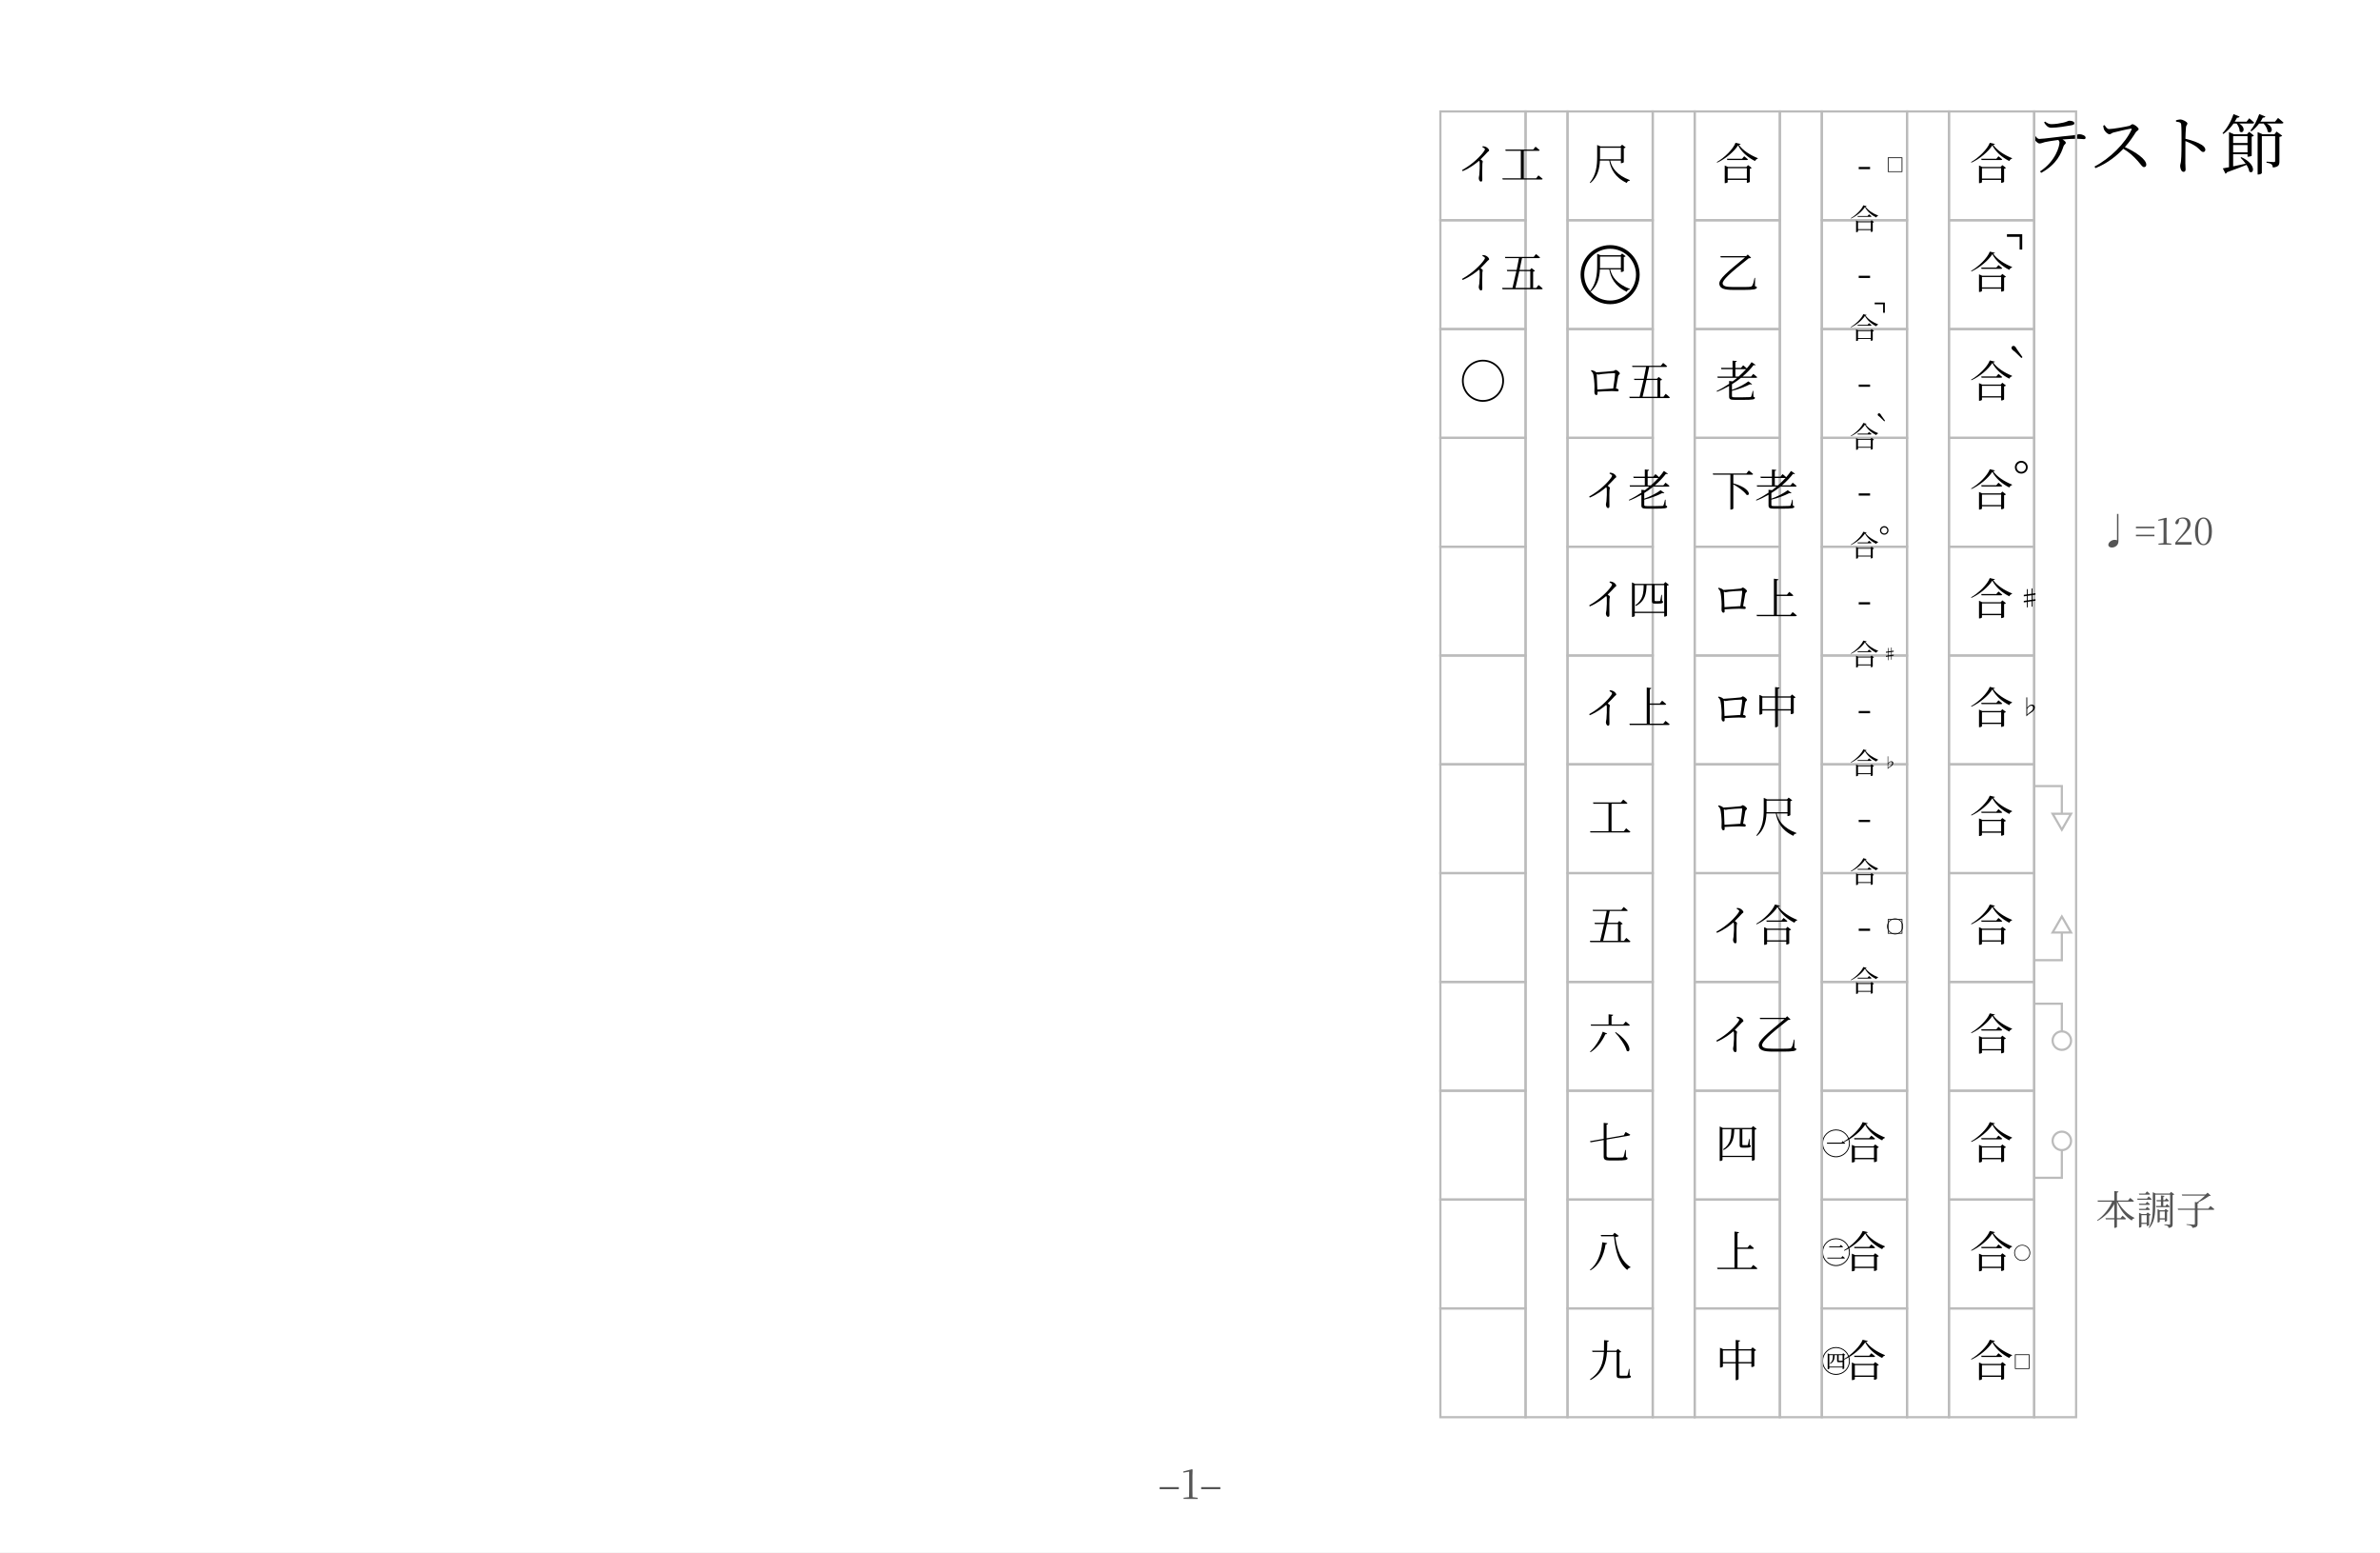
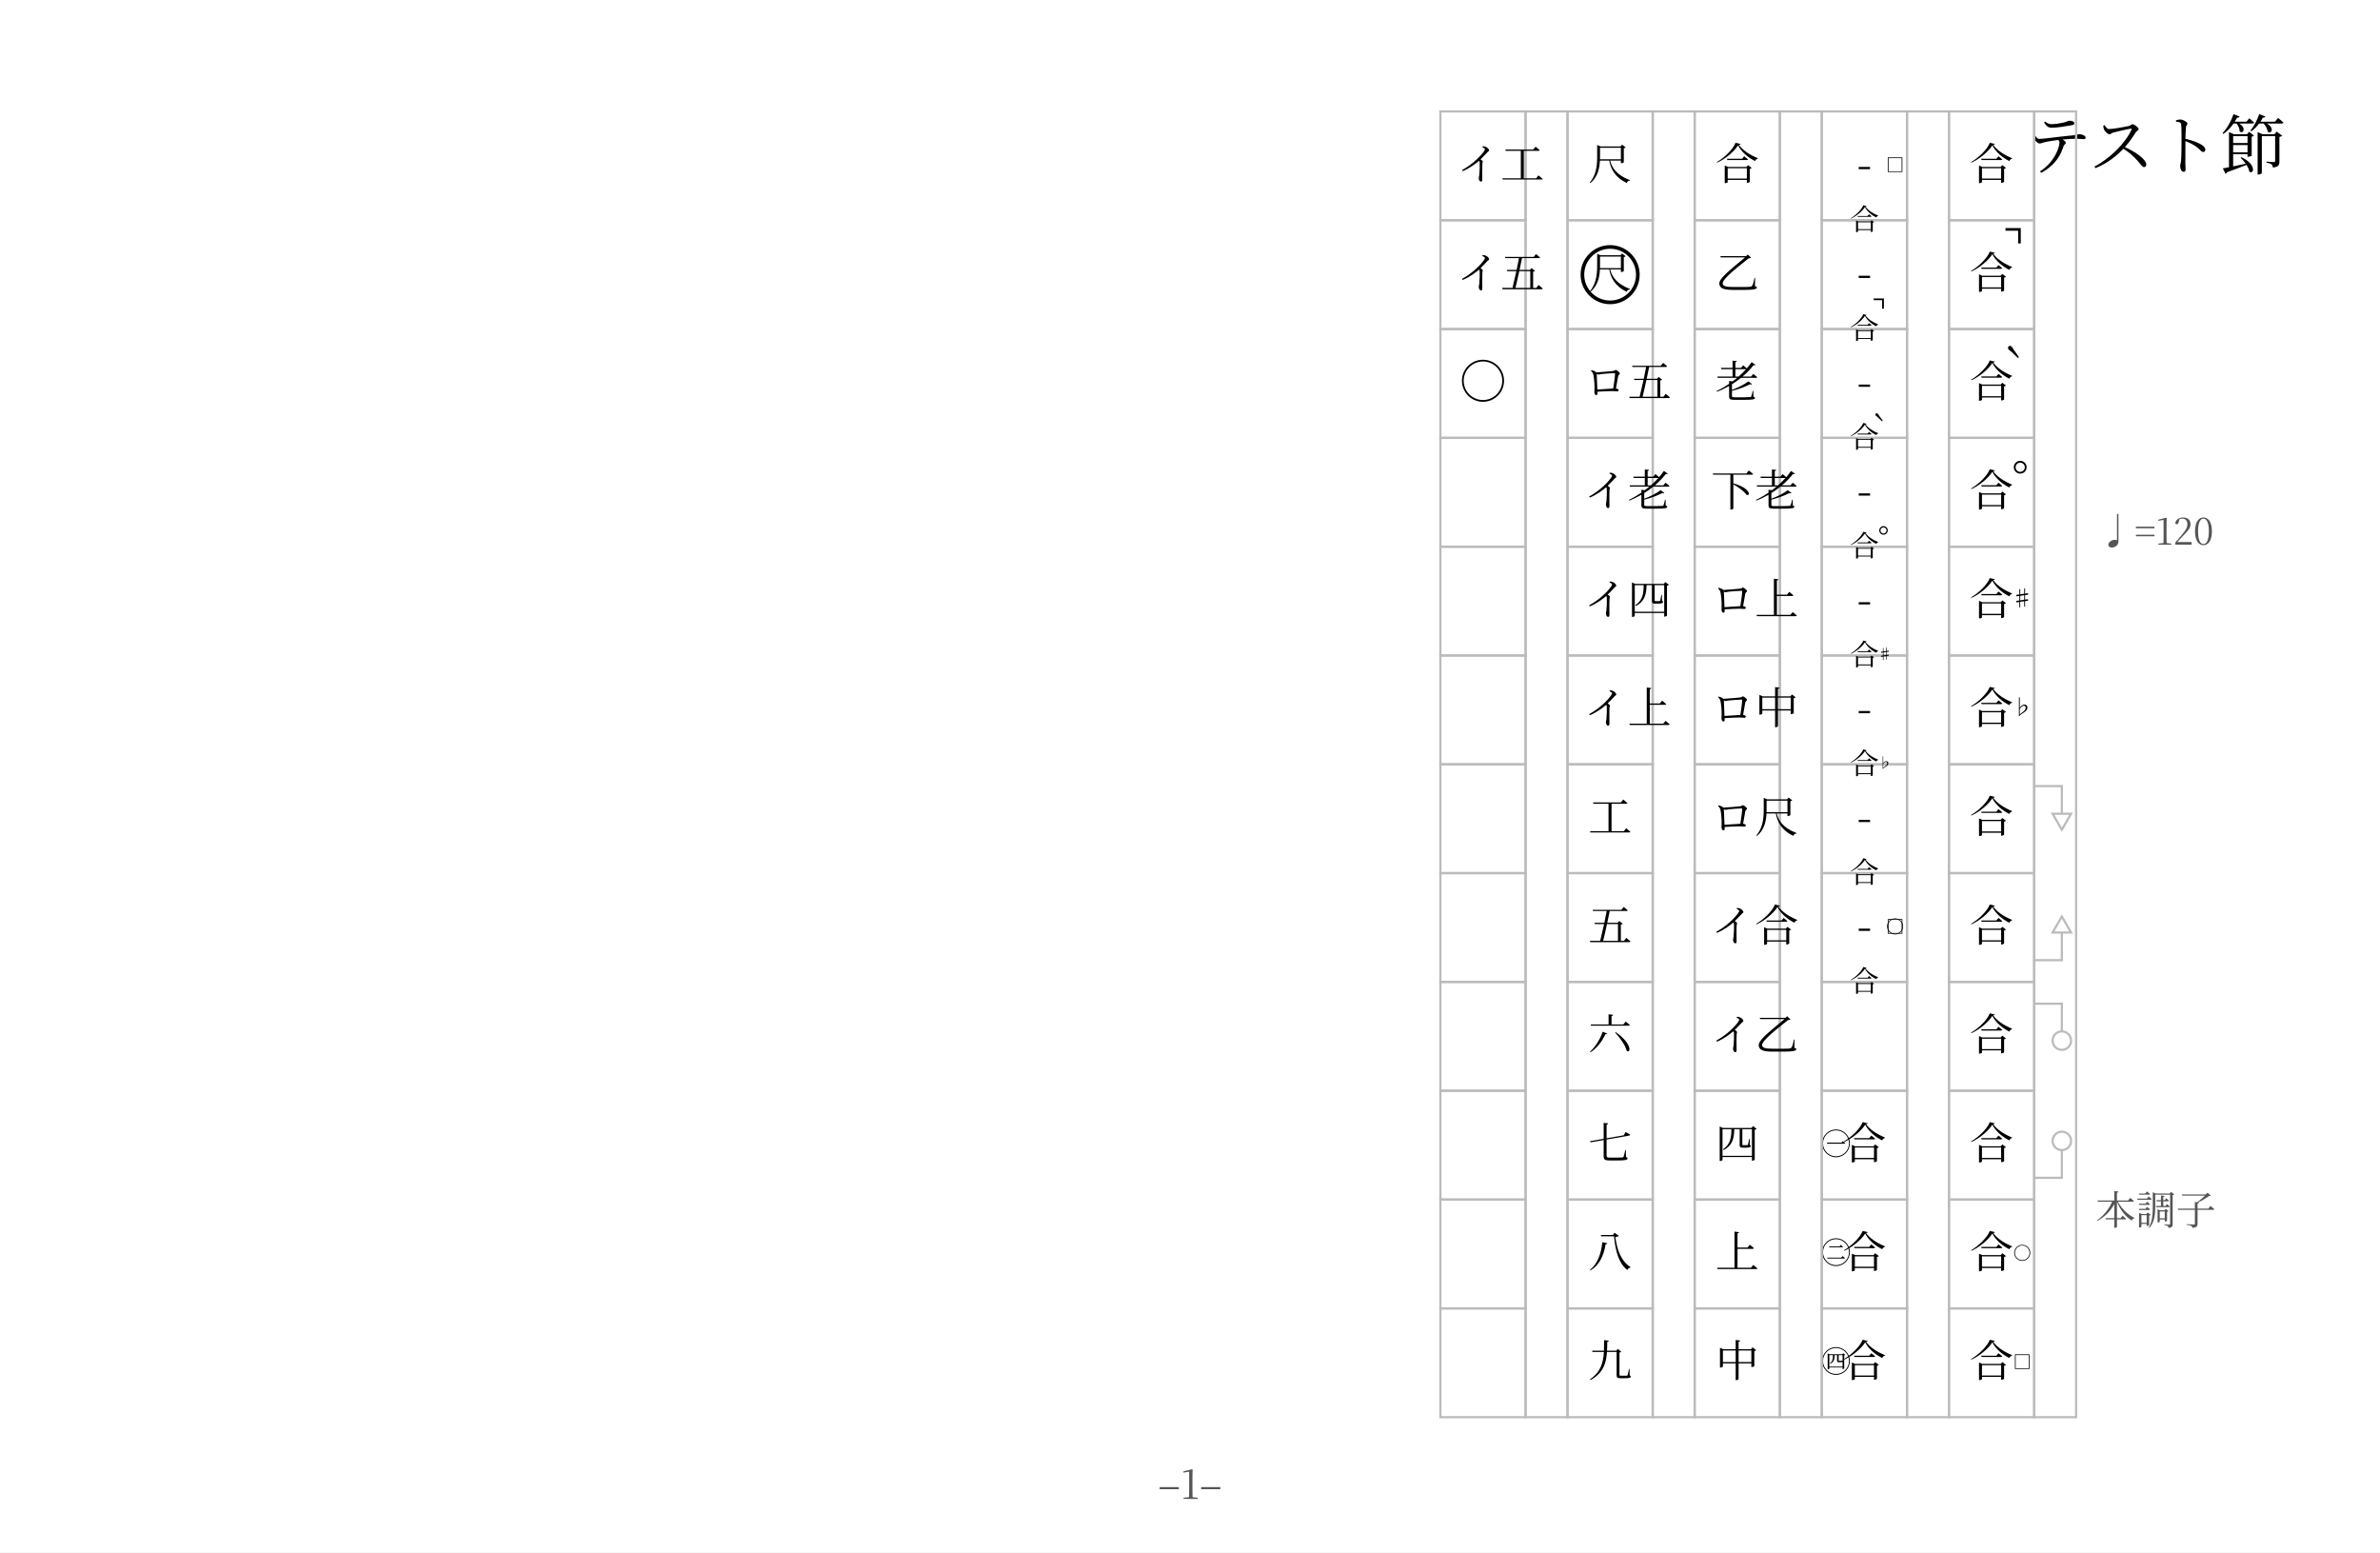
<svg xmlns="http://www.w3.org/2000/svg" width="23cm" height="15cm" viewBox="0 0 651.969 425.197">
  <rect width="100%" height="100%" fill="white" />
  <text x="590.569 590.569 590.569 590.569" y="46.361 68.361 90.361 112.361" text-anchor="middle" font-family="Hiragino Mincho ProN, YuMincho, 'MS PMincho', Noto Serif CJK JP, serif" font-size="18" fill="#000">テスト節</text>
  <text x="590.569" y="149.161" text-anchor="middle" font-family="Hiragino Mincho ProN, YuMincho, 'MS PMincho', Noto Serif CJK JP, serif" font-size="10" fill="#555">♩=120</text>
  <text x="590.569 590.569 590.569" y="335.433 351.433 367.433" text-anchor="middle" font-family="Hiragino Mincho ProN, YuMincho, 'MS PMincho', Noto Serif CJK JP, serif" font-size="11" fill="#555">本調子</text>
  <rect x="533.891" y="30.521" width="23.339" height="29.803" fill="none" stroke="#bbbbbb" stroke-width="0.6" />
  <rect x="533.891" y="60.323" width="23.339" height="29.803" fill="none" stroke="#bbbbbb" stroke-width="0.6" />
  <rect x="533.891" y="90.126" width="23.339" height="29.803" fill="none" stroke="#bbbbbb" stroke-width="0.6" />
  <rect x="533.891" y="119.928" width="23.339" height="29.803" fill="none" stroke="#bbbbbb" stroke-width="0.6" />
  <rect x="533.891" y="149.731" width="23.339" height="29.803" fill="none" stroke="#bbbbbb" stroke-width="0.6" />
  <rect x="533.891" y="179.533" width="23.339" height="29.803" fill="none" stroke="#bbbbbb" stroke-width="0.6" />
  <rect x="533.891" y="209.336" width="23.339" height="29.803" fill="none" stroke="#bbbbbb" stroke-width="0.6" />
  <rect x="533.891" y="239.138" width="23.339" height="29.803" fill="none" stroke="#bbbbbb" stroke-width="0.6" />
  <rect x="533.891" y="268.941" width="23.339" height="29.803" fill="none" stroke="#bbbbbb" stroke-width="0.6" />
  <rect x="533.891" y="298.743" width="23.339" height="29.803" fill="none" stroke="#bbbbbb" stroke-width="0.6" />
  <rect x="533.891" y="328.546" width="23.339" height="29.803" fill="none" stroke="#bbbbbb" stroke-width="0.6" />
  <rect x="533.891" y="358.348" width="23.339" height="29.803" fill="none" stroke="#bbbbbb" stroke-width="0.6" />
  <rect x="557.23" y="30.521" width="11.49" height="357.63" fill="none" stroke="#bbbbbb" stroke-width="0.6" />
  <g class="repeat-arrow" fill="none" stroke="#bbbbbb" stroke-width="0.6">
    <path d="M 557.23 215.296 L 564.813 215.296 L 564.813 222.88" />
    <polygon points="562.285,222.88 567.341,222.88 564.813,227.258" />
  </g>
  <g class="repeat-arrow" fill="none" stroke="#bbbbbb" stroke-width="0.6">
    <path d="M 557.23 262.98 L 564.813 262.98 L 564.813 255.397" />
    <polygon points="562.285,255.397 567.341,255.397 564.813,251.018" />
  </g>
  <g class="vocal-rep" fill="none" stroke="#bbbbbb" stroke-width="0.6">
    <path d="M 557.23 274.901 L 564.813 274.901 L 564.813 282.485" />
    <circle cx="564.813" cy="285.013" r="2.528" />
  </g>
  <g class="vocal-rep" fill="none" stroke="#bbbbbb" stroke-width="0.6">
    <path d="M 557.23 322.585 L 564.813 322.585 L 564.813 315.002" />
    <circle cx="564.813" cy="312.474" r="2.528" />
  </g>
  <text x="545.56" y="49.238" text-anchor="middle" font-family="Hiragino Mincho ProN, YuMincho, 'MS PMincho', Noto Serif CJK JP, serif" font-size="12" fill="black">合</text>
  <text x="545.56" y="79.04" text-anchor="middle" font-family="Hiragino Mincho ProN, YuMincho, 'MS PMincho', Noto Serif CJK JP, serif" font-size="12" fill="black">合</text>
-   <text x="551.12" y="73.76" text-anchor="middle" font-family="Hiragino Mincho ProN, YuMincho, 'MS PMincho', Noto Serif CJK JP, serif" font-size="12" fill="black">⌝</text>
+   <text x="550.72" y="72.08" text-anchor="middle" font-family="Hiragino Mincho ProN, YuMincho, 'MS PMincho', Noto Serif CJK JP, serif" font-size="12" fill="black">⌝</text>
  <text x="545.56" y="108.843" text-anchor="middle" font-family="Hiragino Mincho ProN, YuMincho, 'MS PMincho', Noto Serif CJK JP, serif" font-size="12" fill="black">合</text>
-   <text x="552.52" y="107.763" text-anchor="middle" font-family="Hiragino Mincho ProN, YuMincho, 'MS PMincho', Noto Serif CJK JP, serif" font-size="15" fill="black">｀</text>
+   <text x="551.56" y="107.763" text-anchor="middle" font-family="Hiragino Mincho ProN, YuMincho, 'MS PMincho', Noto Serif CJK JP, serif" font-size="15" fill="black">｀</text>
  <text x="545.56" y="138.645" text-anchor="middle" font-family="Hiragino Mincho ProN, YuMincho, 'MS PMincho', Noto Serif CJK JP, serif" font-size="12" fill="black">合</text>
-   <text x="559.06" y="138.885" text-anchor="middle" font-family="Hiragino Mincho ProN, YuMincho, 'MS PMincho', Noto Serif CJK JP, serif" font-size="15" fill="black">゜</text>
+   <text x="558.76" y="138.885" text-anchor="middle" font-family="Hiragino Mincho ProN, YuMincho, 'MS PMincho', Noto Serif CJK JP, serif" font-size="15" fill="black">゜</text>
  <text x="545.56" y="168.448" text-anchor="middle" font-family="Hiragino Mincho ProN, YuMincho, 'MS PMincho', Noto Serif CJK JP, serif" font-size="12" fill="black">合</text>
-   <text x="556" y="166.048" text-anchor="middle" font-family="Hiragino Mincho ProN, YuMincho, 'MS PMincho', Noto Serif CJK JP, serif" font-size="6" fill="black">♯</text>
+   <text x="553.96" y="166.048" text-anchor="middle" font-family="Hiragino Mincho ProN, YuMincho, 'MS PMincho', Noto Serif CJK JP, serif" font-size="6" fill="black">♯</text>
  <text x="545.56" y="198.25" text-anchor="middle" font-family="Hiragino Mincho ProN, YuMincho, 'MS PMincho', Noto Serif CJK JP, serif" font-size="12" fill="black">合</text>
-   <text x="556" y="195.85" text-anchor="middle" font-family="Hiragino Mincho ProN, YuMincho, 'MS PMincho', Noto Serif CJK JP, serif" font-size="6" fill="black">♭</text>
+   <text x="553.96" y="195.85" text-anchor="middle" font-family="Hiragino Mincho ProN, YuMincho, 'MS PMincho', Noto Serif CJK JP, serif" font-size="6" fill="black">♭</text>
  <text x="545.56" y="228.053" text-anchor="middle" font-family="Hiragino Mincho ProN, YuMincho, 'MS PMincho', Noto Serif CJK JP, serif" font-size="12" fill="black">合</text>
  <text x="545.56" y="257.855" text-anchor="middle" font-family="Hiragino Mincho ProN, YuMincho, 'MS PMincho', Noto Serif CJK JP, serif" font-size="12" fill="black">合</text>
  <text x="545.56" y="287.658" text-anchor="middle" font-family="Hiragino Mincho ProN, YuMincho, 'MS PMincho', Noto Serif CJK JP, serif" font-size="12" fill="black">合</text>
  <text x="545.56" y="317.461" text-anchor="middle" font-family="Hiragino Mincho ProN, YuMincho, 'MS PMincho', Noto Serif CJK JP, serif" font-size="12" fill="black">合</text>
  <text x="545.56" y="347.263" text-anchor="middle" font-family="Hiragino Mincho ProN, YuMincho, 'MS PMincho', Noto Serif CJK JP, serif" font-size="12" fill="black">合</text>
  <text x="545.56" y="377.066" text-anchor="middle" font-family="Hiragino Mincho ProN, YuMincho, 'MS PMincho', Noto Serif CJK JP, serif" font-size="12" fill="black">合</text>
  <text x="553.962" y="345.037" text-anchor="middle" font-family="Hiragino Mincho ProN, YuMincho, 'MS PMincho', Noto Serif CJK JP, serif" font-size="5" fill="black">○</text>
  <text x="553.962" y="374.84" text-anchor="middle" font-family="Hiragino Mincho ProN, YuMincho, 'MS PMincho', Noto Serif CJK JP, serif" font-size="5" fill="black">□</text>
  <rect x="499.061" y="30.521" width="23.339" height="29.803" fill="none" stroke="#bbbbbb" stroke-width="0.6" />
  <rect x="499.061" y="60.323" width="23.339" height="29.803" fill="none" stroke="#bbbbbb" stroke-width="0.6" />
  <rect x="499.061" y="90.126" width="23.339" height="29.803" fill="none" stroke="#bbbbbb" stroke-width="0.6" />
  <rect x="499.061" y="119.928" width="23.339" height="29.803" fill="none" stroke="#bbbbbb" stroke-width="0.6" />
  <rect x="499.061" y="149.731" width="23.339" height="29.803" fill="none" stroke="#bbbbbb" stroke-width="0.6" />
  <rect x="499.061" y="179.533" width="23.339" height="29.803" fill="none" stroke="#bbbbbb" stroke-width="0.6" />
  <rect x="499.061" y="209.336" width="23.339" height="29.803" fill="none" stroke="#bbbbbb" stroke-width="0.6" />
  <rect x="499.061" y="239.138" width="23.339" height="29.803" fill="none" stroke="#bbbbbb" stroke-width="0.6" />
  <rect x="499.061" y="268.941" width="23.339" height="29.803" fill="none" stroke="#bbbbbb" stroke-width="0.6" />
  <rect x="499.061" y="298.743" width="23.339" height="29.803" fill="none" stroke="#bbbbbb" stroke-width="0.6" />
  <rect x="499.061" y="328.546" width="23.339" height="29.803" fill="none" stroke="#bbbbbb" stroke-width="0.6" />
  <rect x="499.061" y="358.348" width="23.339" height="29.803" fill="none" stroke="#bbbbbb" stroke-width="0.6" />
  <rect x="522.4" y="30.521" width="11.49" height="357.63" fill="none" stroke="#bbbbbb" stroke-width="0.6" />
  <text x="510.731" y="49.238" text-anchor="middle" font-family="Hiragino Mincho ProN, YuMincho, 'MS PMincho', Noto Serif CJK JP, serif" font-size="12" fill="black">-</text>
  <text x="510.731" y="62.99" text-anchor="middle" font-family="Hiragino Mincho ProN, YuMincho, 'MS PMincho', Noto Serif CJK JP, serif" font-size="8" fill="black">合</text>
  <text x="510.731" y="79.04" text-anchor="middle" font-family="Hiragino Mincho ProN, YuMincho, 'MS PMincho', Noto Serif CJK JP, serif" font-size="12" fill="black">-</text>
  <text x="510.731" y="92.792" text-anchor="middle" font-family="Hiragino Mincho ProN, YuMincho, 'MS PMincho', Noto Serif CJK JP, serif" font-size="8" fill="black">合</text>
-   <text x="514.437" y="89.272" text-anchor="middle" font-family="Hiragino Mincho ProN, YuMincho, 'MS PMincho', Noto Serif CJK JP, serif" font-size="8" fill="black">⌝</text>
+   <text x="514.171" y="88.152" text-anchor="middle" font-family="Hiragino Mincho ProN, YuMincho, 'MS PMincho', Noto Serif CJK JP, serif" font-size="8" fill="black">⌝</text>
  <text x="510.731" y="108.843" text-anchor="middle" font-family="Hiragino Mincho ProN, YuMincho, 'MS PMincho', Noto Serif CJK JP, serif" font-size="12" fill="black">-</text>
  <text x="510.731" y="122.595" text-anchor="middle" font-family="Hiragino Mincho ProN, YuMincho, 'MS PMincho', Noto Serif CJK JP, serif" font-size="8" fill="black">合</text>
-   <text x="515.371" y="121.875" text-anchor="middle" font-family="Hiragino Mincho ProN, YuMincho, 'MS PMincho', Noto Serif CJK JP, serif" font-size="10" fill="black">｀</text>
+   <text x="514.731" y="121.875" text-anchor="middle" font-family="Hiragino Mincho ProN, YuMincho, 'MS PMincho', Noto Serif CJK JP, serif" font-size="10" fill="black">｀</text>
  <text x="510.731" y="138.645" text-anchor="middle" font-family="Hiragino Mincho ProN, YuMincho, 'MS PMincho', Noto Serif CJK JP, serif" font-size="12" fill="black">-</text>
  <text x="510.731" y="152.397" text-anchor="middle" font-family="Hiragino Mincho ProN, YuMincho, 'MS PMincho', Noto Serif CJK JP, serif" font-size="8" fill="black">合</text>
-   <text x="519.731" y="152.557" text-anchor="middle" font-family="Hiragino Mincho ProN, YuMincho, 'MS PMincho', Noto Serif CJK JP, serif" font-size="10" fill="black">゜</text>
+   <text x="519.531" y="152.557" text-anchor="middle" font-family="Hiragino Mincho ProN, YuMincho, 'MS PMincho', Noto Serif CJK JP, serif" font-size="10" fill="black">゜</text>
  <text x="510.731" y="168.448" text-anchor="middle" font-family="Hiragino Mincho ProN, YuMincho, 'MS PMincho', Noto Serif CJK JP, serif" font-size="12" fill="black">-</text>
  <text x="510.731" y="182.2" text-anchor="middle" font-family="Hiragino Mincho ProN, YuMincho, 'MS PMincho', Noto Serif CJK JP, serif" font-size="8" fill="black">合</text>
-   <text x="517.691" y="180.6" text-anchor="middle" font-family="Hiragino Mincho ProN, YuMincho, 'MS PMincho', Noto Serif CJK JP, serif" font-size="4" fill="black">♯</text>
+   <text x="516.331" y="180.6" text-anchor="middle" font-family="Hiragino Mincho ProN, YuMincho, 'MS PMincho', Noto Serif CJK JP, serif" font-size="4" fill="black">♯</text>
  <text x="510.731" y="198.25" text-anchor="middle" font-family="Hiragino Mincho ProN, YuMincho, 'MS PMincho', Noto Serif CJK JP, serif" font-size="12" fill="black">-</text>
  <text x="510.731" y="212.002" text-anchor="middle" font-family="Hiragino Mincho ProN, YuMincho, 'MS PMincho', Noto Serif CJK JP, serif" font-size="8" fill="black">合</text>
-   <text x="517.691" y="210.402" text-anchor="middle" font-family="Hiragino Mincho ProN, YuMincho, 'MS PMincho', Noto Serif CJK JP, serif" font-size="4" fill="black">♭</text>
+   <text x="516.331" y="210.402" text-anchor="middle" font-family="Hiragino Mincho ProN, YuMincho, 'MS PMincho', Noto Serif CJK JP, serif" font-size="4" fill="black">♭</text>
  <text x="510.731" y="228.053" text-anchor="middle" font-family="Hiragino Mincho ProN, YuMincho, 'MS PMincho', Noto Serif CJK JP, serif" font-size="12" fill="black">-</text>
  <text x="510.731" y="241.805" text-anchor="middle" font-family="Hiragino Mincho ProN, YuMincho, 'MS PMincho', Noto Serif CJK JP, serif" font-size="8" fill="black">合</text>
  <text x="510.731" y="257.855" text-anchor="middle" font-family="Hiragino Mincho ProN, YuMincho, 'MS PMincho', Noto Serif CJK JP, serif" font-size="12" fill="black">-</text>
  <text x="510.731" y="271.607" text-anchor="middle" font-family="Hiragino Mincho ProN, YuMincho, 'MS PMincho', Noto Serif CJK JP, serif" font-size="8" fill="black">合</text>
  <text x="510.731" y="317.461" text-anchor="middle" font-family="Hiragino Mincho ProN, YuMincho, 'MS PMincho', Noto Serif CJK JP, serif" font-size="12" fill="black">合</text>
  <text x="502.951" y="316.189" text-anchor="middle" font-family="Hiragino Mincho ProN, YuMincho, 'MS PMincho', Noto Serif CJK JP, serif" font-size="8" fill="black">㊀</text>
  <text x="510.731" y="347.263" text-anchor="middle" font-family="Hiragino Mincho ProN, YuMincho, 'MS PMincho', Noto Serif CJK JP, serif" font-size="12" fill="black">合</text>
  <text x="502.951" y="345.991" text-anchor="middle" font-family="Hiragino Mincho ProN, YuMincho, 'MS PMincho', Noto Serif CJK JP, serif" font-size="8" fill="black">㊁</text>
  <text x="510.731" y="377.066" text-anchor="middle" font-family="Hiragino Mincho ProN, YuMincho, 'MS PMincho', Noto Serif CJK JP, serif" font-size="12" fill="black">合</text>
  <text x="502.951" y="375.794" text-anchor="middle" font-family="Hiragino Mincho ProN, YuMincho, 'MS PMincho', Noto Serif CJK JP, serif" font-size="8" fill="black">㊃</text>
  <text x="519.133" y="47.012" text-anchor="middle" font-family="Hiragino Mincho ProN, YuMincho, 'MS PMincho', Noto Serif CJK JP, serif" font-size="5" fill="black">□</text>
  <text x="519.133" y="255.629" text-anchor="middle" font-family="Hiragino Mincho ProN, YuMincho, 'MS PMincho', Noto Serif CJK JP, serif" font-size="5" fill="black">○</text>
  <text x="519.133" y="255.629" text-anchor="middle" font-family="Hiragino Mincho ProN, YuMincho, 'MS PMincho', Noto Serif CJK JP, serif" font-size="5" fill="black">□</text>
  <rect x="464.232" y="30.521" width="23.339" height="29.803" fill="none" stroke="#bbbbbb" stroke-width="0.6" />
  <rect x="464.232" y="60.323" width="23.339" height="29.803" fill="none" stroke="#bbbbbb" stroke-width="0.6" />
  <rect x="464.232" y="90.126" width="23.339" height="29.803" fill="none" stroke="#bbbbbb" stroke-width="0.6" />
  <rect x="464.232" y="119.928" width="23.339" height="29.803" fill="none" stroke="#bbbbbb" stroke-width="0.6" />
  <rect x="464.232" y="149.731" width="23.339" height="29.803" fill="none" stroke="#bbbbbb" stroke-width="0.6" />
  <rect x="464.232" y="179.533" width="23.339" height="29.803" fill="none" stroke="#bbbbbb" stroke-width="0.6" />
  <rect x="464.232" y="209.336" width="23.339" height="29.803" fill="none" stroke="#bbbbbb" stroke-width="0.6" />
  <rect x="464.232" y="239.138" width="23.339" height="29.803" fill="none" stroke="#bbbbbb" stroke-width="0.6" />
  <rect x="464.232" y="268.941" width="23.339" height="29.803" fill="none" stroke="#bbbbbb" stroke-width="0.6" />
  <rect x="464.232" y="298.743" width="23.339" height="29.803" fill="none" stroke="#bbbbbb" stroke-width="0.6" />
  <rect x="464.232" y="328.546" width="23.339" height="29.803" fill="none" stroke="#bbbbbb" stroke-width="0.6" />
  <rect x="464.232" y="358.348" width="23.339" height="29.803" fill="none" stroke="#bbbbbb" stroke-width="0.6" />
  <rect x="487.571" y="30.521" width="11.49" height="357.63" fill="none" stroke="#bbbbbb" stroke-width="0.6" />
  <text x="475.901" y="49.238" text-anchor="middle" font-family="Hiragino Mincho ProN, YuMincho, 'MS PMincho', Noto Serif CJK JP, serif" font-size="12" fill="black">合</text>
  <text x="475.901" y="79.04" text-anchor="middle" font-family="Hiragino Mincho ProN, YuMincho, 'MS PMincho', Noto Serif CJK JP, serif" font-size="12" fill="black">乙</text>
  <text x="475.901" y="108.843" text-anchor="middle" font-family="Hiragino Mincho ProN, YuMincho, 'MS PMincho', Noto Serif CJK JP, serif" font-size="12" fill="black">老</text>
  <text x="468.701" y="138.645" font-family="Hiragino Mincho ProN, YuMincho, 'MS PMincho', Noto Serif CJK JP, serif" font-size="12" fill="black" textLength="14.4" lengthAdjust="spacingAndGlyphs">下老</text>
  <text x="468.701" y="168.448" font-family="Hiragino Mincho ProN, YuMincho, 'MS PMincho', Noto Serif CJK JP, serif" font-size="12" fill="black" textLength="14.4" lengthAdjust="spacingAndGlyphs">ロ上</text>
  <text x="468.701" y="198.25" font-family="Hiragino Mincho ProN, YuMincho, 'MS PMincho', Noto Serif CJK JP, serif" font-size="12" fill="black" textLength="14.4" lengthAdjust="spacingAndGlyphs">ロ中</text>
  <text x="468.701" y="228.053" font-family="Hiragino Mincho ProN, YuMincho, 'MS PMincho', Noto Serif CJK JP, serif" font-size="12" fill="black" textLength="14.4" lengthAdjust="spacingAndGlyphs">ロ尺</text>
  <text x="468.701" y="257.855" font-family="Hiragino Mincho ProN, YuMincho, 'MS PMincho', Noto Serif CJK JP, serif" font-size="12" fill="black" textLength="14.4" lengthAdjust="spacingAndGlyphs">イ合</text>
  <text x="468.701" y="287.658" font-family="Hiragino Mincho ProN, YuMincho, 'MS PMincho', Noto Serif CJK JP, serif" font-size="12" fill="black" textLength="14.4" lengthAdjust="spacingAndGlyphs">イ乙</text>
  <text x="475.901" y="317.461" text-anchor="middle" font-family="Hiragino Mincho ProN, YuMincho, 'MS PMincho', Noto Serif CJK JP, serif" font-size="12" fill="black">四</text>
  <text x="475.901" y="347.263" text-anchor="middle" font-family="Hiragino Mincho ProN, YuMincho, 'MS PMincho', Noto Serif CJK JP, serif" font-size="12" fill="black">上</text>
  <text x="475.901" y="377.066" text-anchor="middle" font-family="Hiragino Mincho ProN, YuMincho, 'MS PMincho', Noto Serif CJK JP, serif" font-size="12" fill="black">中</text>
  <rect x="429.402" y="30.521" width="23.339" height="29.803" fill="none" stroke="#bbbbbb" stroke-width="0.6" />
  <rect x="429.402" y="60.323" width="23.339" height="29.803" fill="none" stroke="#bbbbbb" stroke-width="0.6" />
  <rect x="429.402" y="90.126" width="23.339" height="29.803" fill="none" stroke="#bbbbbb" stroke-width="0.6" />
  <rect x="429.402" y="119.928" width="23.339" height="29.803" fill="none" stroke="#bbbbbb" stroke-width="0.6" />
  <rect x="429.402" y="149.731" width="23.339" height="29.803" fill="none" stroke="#bbbbbb" stroke-width="0.6" />
  <rect x="429.402" y="179.533" width="23.339" height="29.803" fill="none" stroke="#bbbbbb" stroke-width="0.6" />
  <rect x="429.402" y="209.336" width="23.339" height="29.803" fill="none" stroke="#bbbbbb" stroke-width="0.6" />
  <rect x="429.402" y="239.138" width="23.339" height="29.803" fill="none" stroke="#bbbbbb" stroke-width="0.6" />
  <rect x="429.402" y="268.941" width="23.339" height="29.803" fill="none" stroke="#bbbbbb" stroke-width="0.6" />
  <rect x="429.402" y="298.743" width="23.339" height="29.803" fill="none" stroke="#bbbbbb" stroke-width="0.6" />
  <rect x="429.402" y="328.546" width="23.339" height="29.803" fill="none" stroke="#bbbbbb" stroke-width="0.6" />
  <rect x="429.402" y="358.348" width="23.339" height="29.803" fill="none" stroke="#bbbbbb" stroke-width="0.6" />
  <rect x="452.741" y="30.521" width="11.49" height="357.63" fill="none" stroke="#bbbbbb" stroke-width="0.6" />
  <text x="441.072" y="49.238" text-anchor="middle" font-family="Hiragino Mincho ProN, YuMincho, 'MS PMincho', Noto Serif CJK JP, serif" font-size="12" fill="black">尺</text>
  <circle cx="441.072" cy="75.224" r="7.59" fill="none" stroke="black" stroke-width="1" />
  <text x="441.072" y="79.04" text-anchor="middle" font-family="Hiragino Mincho ProN, YuMincho, 'MS PMincho', Noto Serif CJK JP, serif" font-size="12" fill="black">尺</text>
  <text x="433.872" y="108.843" font-family="Hiragino Mincho ProN, YuMincho, 'MS PMincho', Noto Serif CJK JP, serif" font-size="12" fill="black" textLength="14.4" lengthAdjust="spacingAndGlyphs">ロ五</text>
  <text x="433.872" y="138.645" font-family="Hiragino Mincho ProN, YuMincho, 'MS PMincho', Noto Serif CJK JP, serif" font-size="12" fill="black" textLength="14.4" lengthAdjust="spacingAndGlyphs">イ老</text>
  <text x="433.872" y="168.448" font-family="Hiragino Mincho ProN, YuMincho, 'MS PMincho', Noto Serif CJK JP, serif" font-size="12" fill="black" textLength="14.4" lengthAdjust="spacingAndGlyphs">イ四</text>
  <text x="433.872" y="198.25" font-family="Hiragino Mincho ProN, YuMincho, 'MS PMincho', Noto Serif CJK JP, serif" font-size="12" fill="black" textLength="14.4" lengthAdjust="spacingAndGlyphs">イ上</text>
  <text x="441.072" y="228.053" text-anchor="middle" font-family="Hiragino Mincho ProN, YuMincho, 'MS PMincho', Noto Serif CJK JP, serif" font-size="12" fill="black">工</text>
  <text x="441.072" y="257.855" text-anchor="middle" font-family="Hiragino Mincho ProN, YuMincho, 'MS PMincho', Noto Serif CJK JP, serif" font-size="12" fill="black">五</text>
  <text x="441.072" y="287.658" text-anchor="middle" font-family="Hiragino Mincho ProN, YuMincho, 'MS PMincho', Noto Serif CJK JP, serif" font-size="12" fill="black">六</text>
  <text x="441.072" y="317.461" text-anchor="middle" font-family="Hiragino Mincho ProN, YuMincho, 'MS PMincho', Noto Serif CJK JP, serif" font-size="12" fill="black">七</text>
  <text x="441.072" y="347.263" text-anchor="middle" font-family="Hiragino Mincho ProN, YuMincho, 'MS PMincho', Noto Serif CJK JP, serif" font-size="12" fill="black">八</text>
  <text x="441.072" y="377.066" text-anchor="middle" font-family="Hiragino Mincho ProN, YuMincho, 'MS PMincho', Noto Serif CJK JP, serif" font-size="12" fill="black">九</text>
  <rect x="394.573" y="30.521" width="23.339" height="29.803" fill="none" stroke="#bbbbbb" stroke-width="0.6" />
  <rect x="394.573" y="60.323" width="23.339" height="29.803" fill="none" stroke="#bbbbbb" stroke-width="0.6" />
  <rect x="394.573" y="90.126" width="23.339" height="29.803" fill="none" stroke="#bbbbbb" stroke-width="0.6" />
  <rect x="394.573" y="119.928" width="23.339" height="29.803" fill="none" stroke="#bbbbbb" stroke-width="0.6" />
  <rect x="394.573" y="149.731" width="23.339" height="29.803" fill="none" stroke="#bbbbbb" stroke-width="0.6" />
  <rect x="394.573" y="179.533" width="23.339" height="29.803" fill="none" stroke="#bbbbbb" stroke-width="0.6" />
  <rect x="394.573" y="209.336" width="23.339" height="29.803" fill="none" stroke="#bbbbbb" stroke-width="0.6" />
  <rect x="394.573" y="239.138" width="23.339" height="29.803" fill="none" stroke="#bbbbbb" stroke-width="0.6" />
  <rect x="394.573" y="268.941" width="23.339" height="29.803" fill="none" stroke="#bbbbbb" stroke-width="0.6" />
  <rect x="394.573" y="298.743" width="23.339" height="29.803" fill="none" stroke="#bbbbbb" stroke-width="0.6" />
  <rect x="394.573" y="328.546" width="23.339" height="29.803" fill="none" stroke="#bbbbbb" stroke-width="0.6" />
  <rect x="394.573" y="358.348" width="23.339" height="29.803" fill="none" stroke="#bbbbbb" stroke-width="0.6" />
  <rect x="417.912" y="30.521" width="11.49" height="357.63" fill="none" stroke="#bbbbbb" stroke-width="0.6" />
  <text x="399.042" y="49.238" font-family="Hiragino Mincho ProN, YuMincho, 'MS PMincho', Noto Serif CJK JP, serif" font-size="12" fill="black" textLength="14.4" lengthAdjust="spacingAndGlyphs">イ工</text>
  <text x="399.042" y="79.04" font-family="Hiragino Mincho ProN, YuMincho, 'MS PMincho', Noto Serif CJK JP, serif" font-size="12" fill="black" textLength="14.4" lengthAdjust="spacingAndGlyphs">イ五</text>
  <text x="406.242" y="108.843" text-anchor="middle" font-family="Hiragino Mincho ProN, YuMincho, 'MS PMincho', Noto Serif CJK JP, serif" font-size="12" fill="black">◯</text>
  <text x="325.985" y="410.52" text-anchor="middle" font-family="Hiragino Mincho ProN, YuMincho, 'MS PMincho', Noto Serif CJK JP, serif" font-size="11" fill="#555">–1–</text>
</svg>
